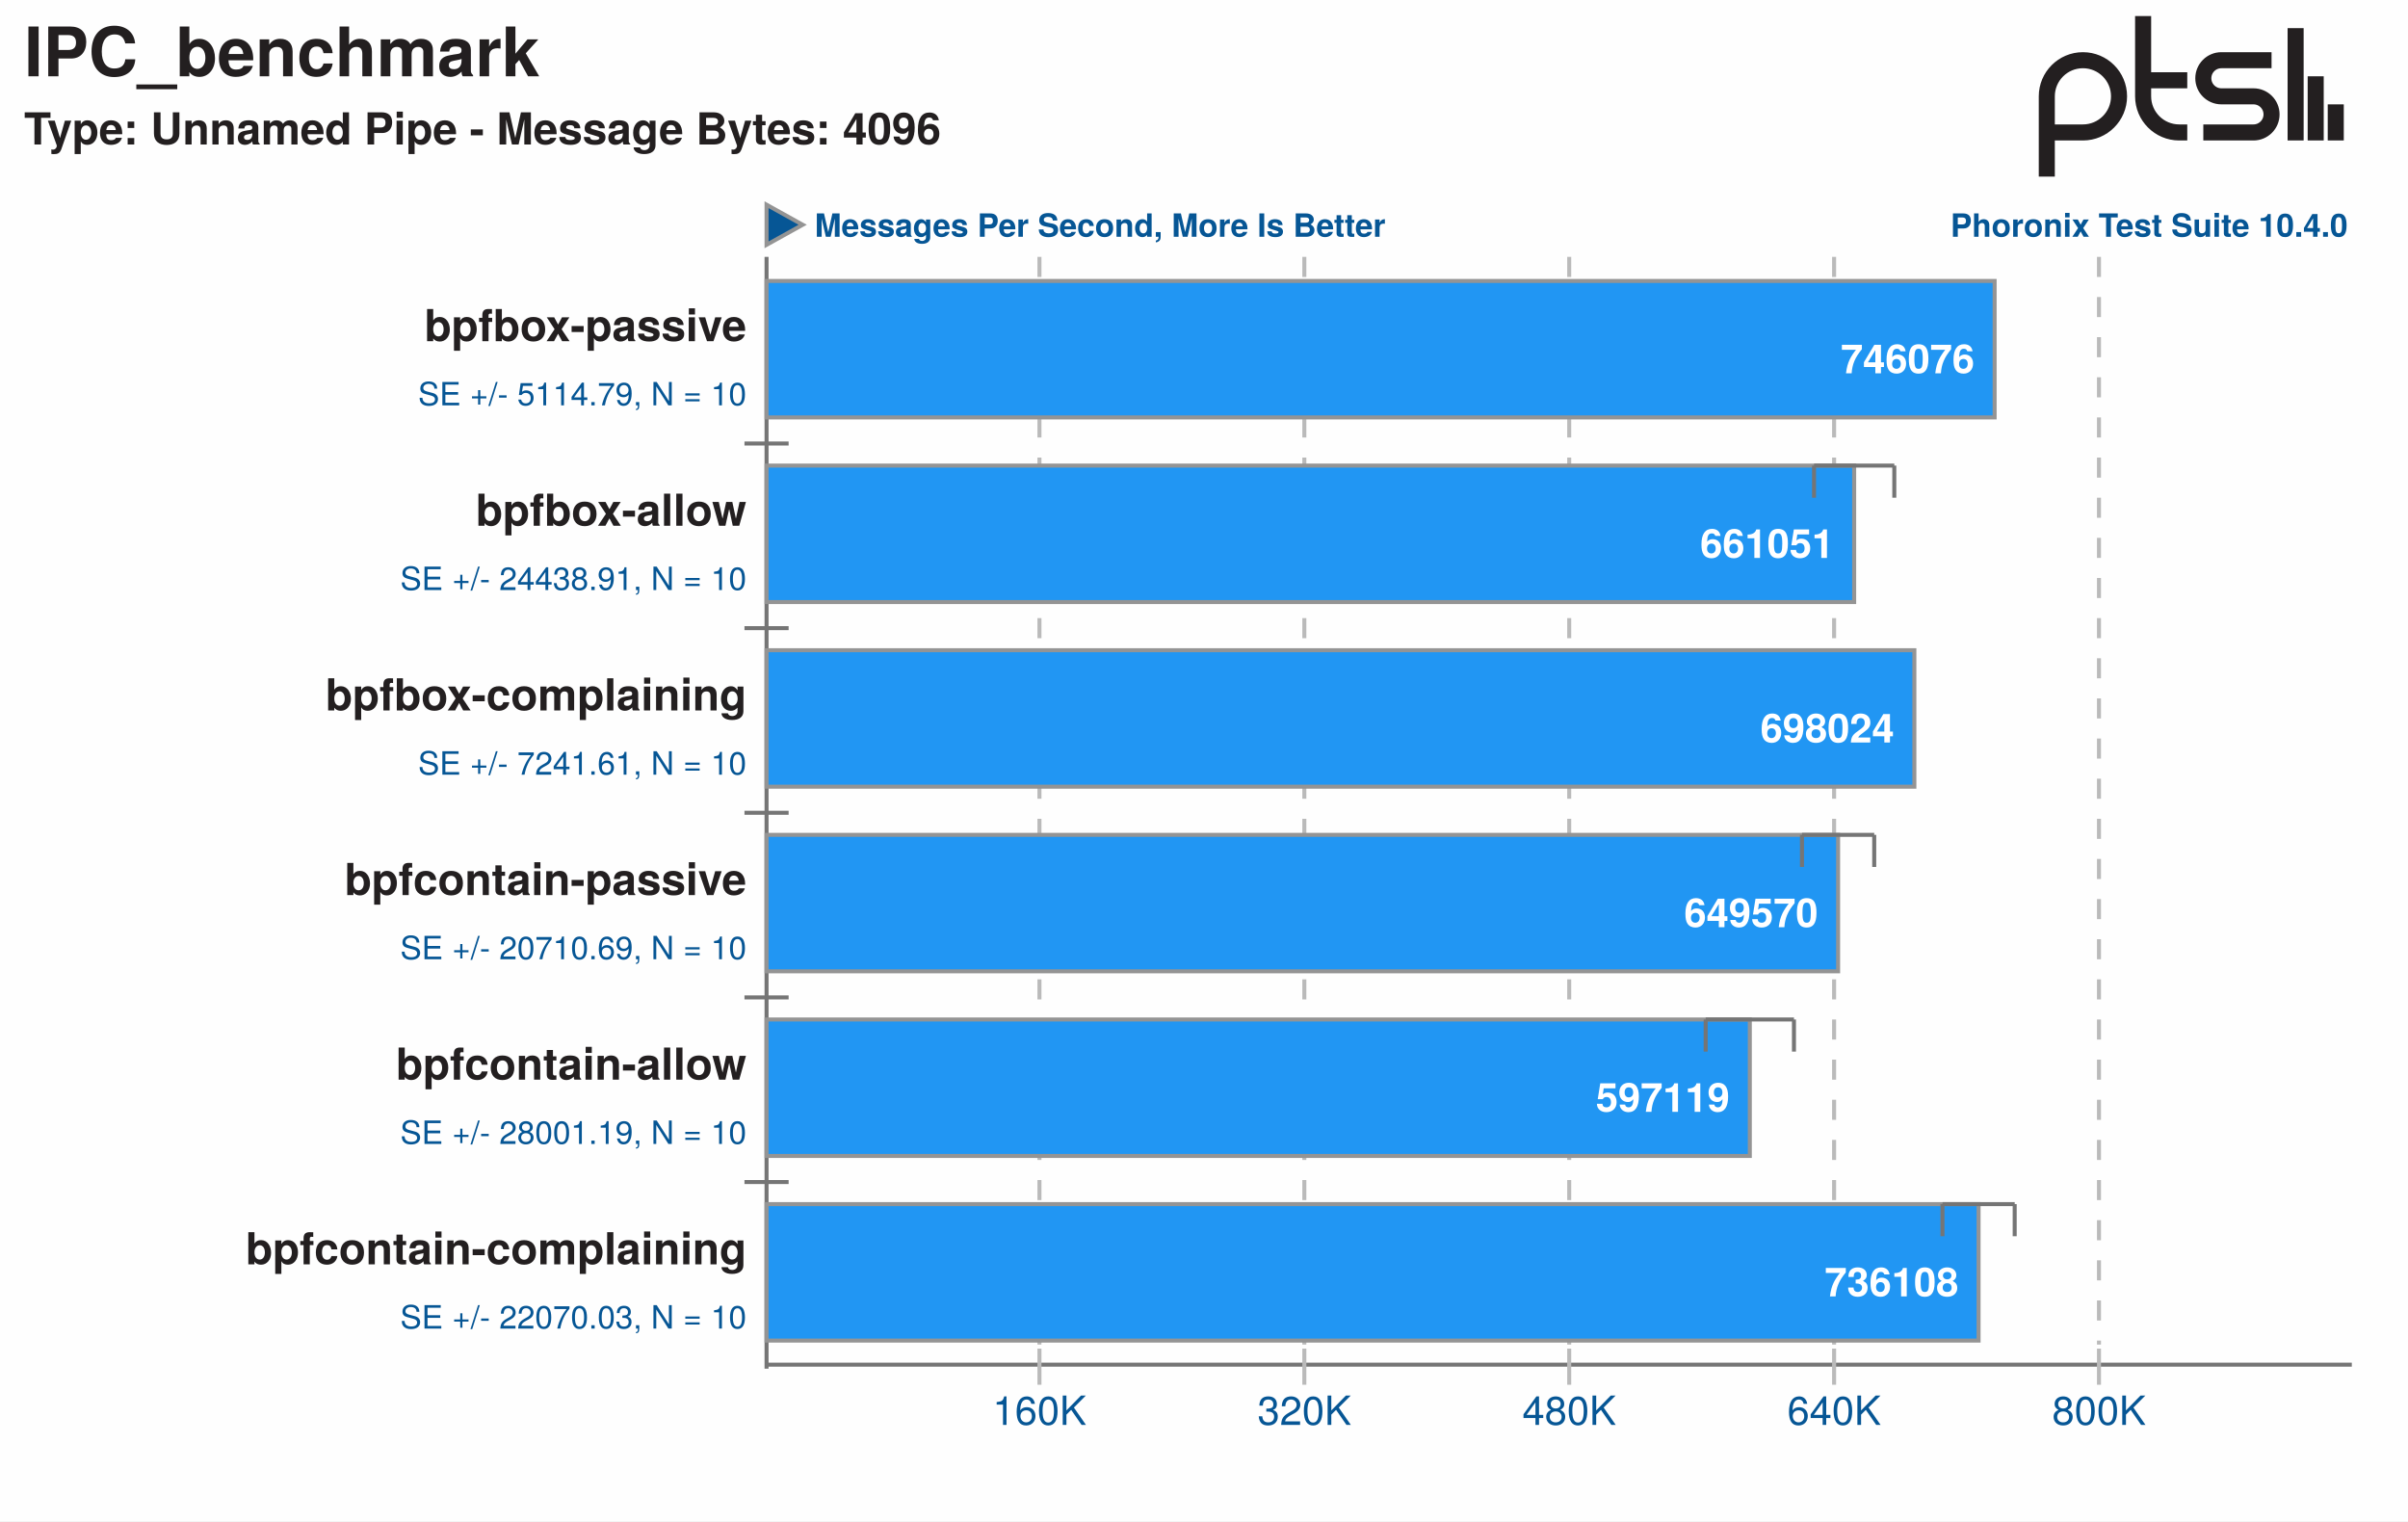
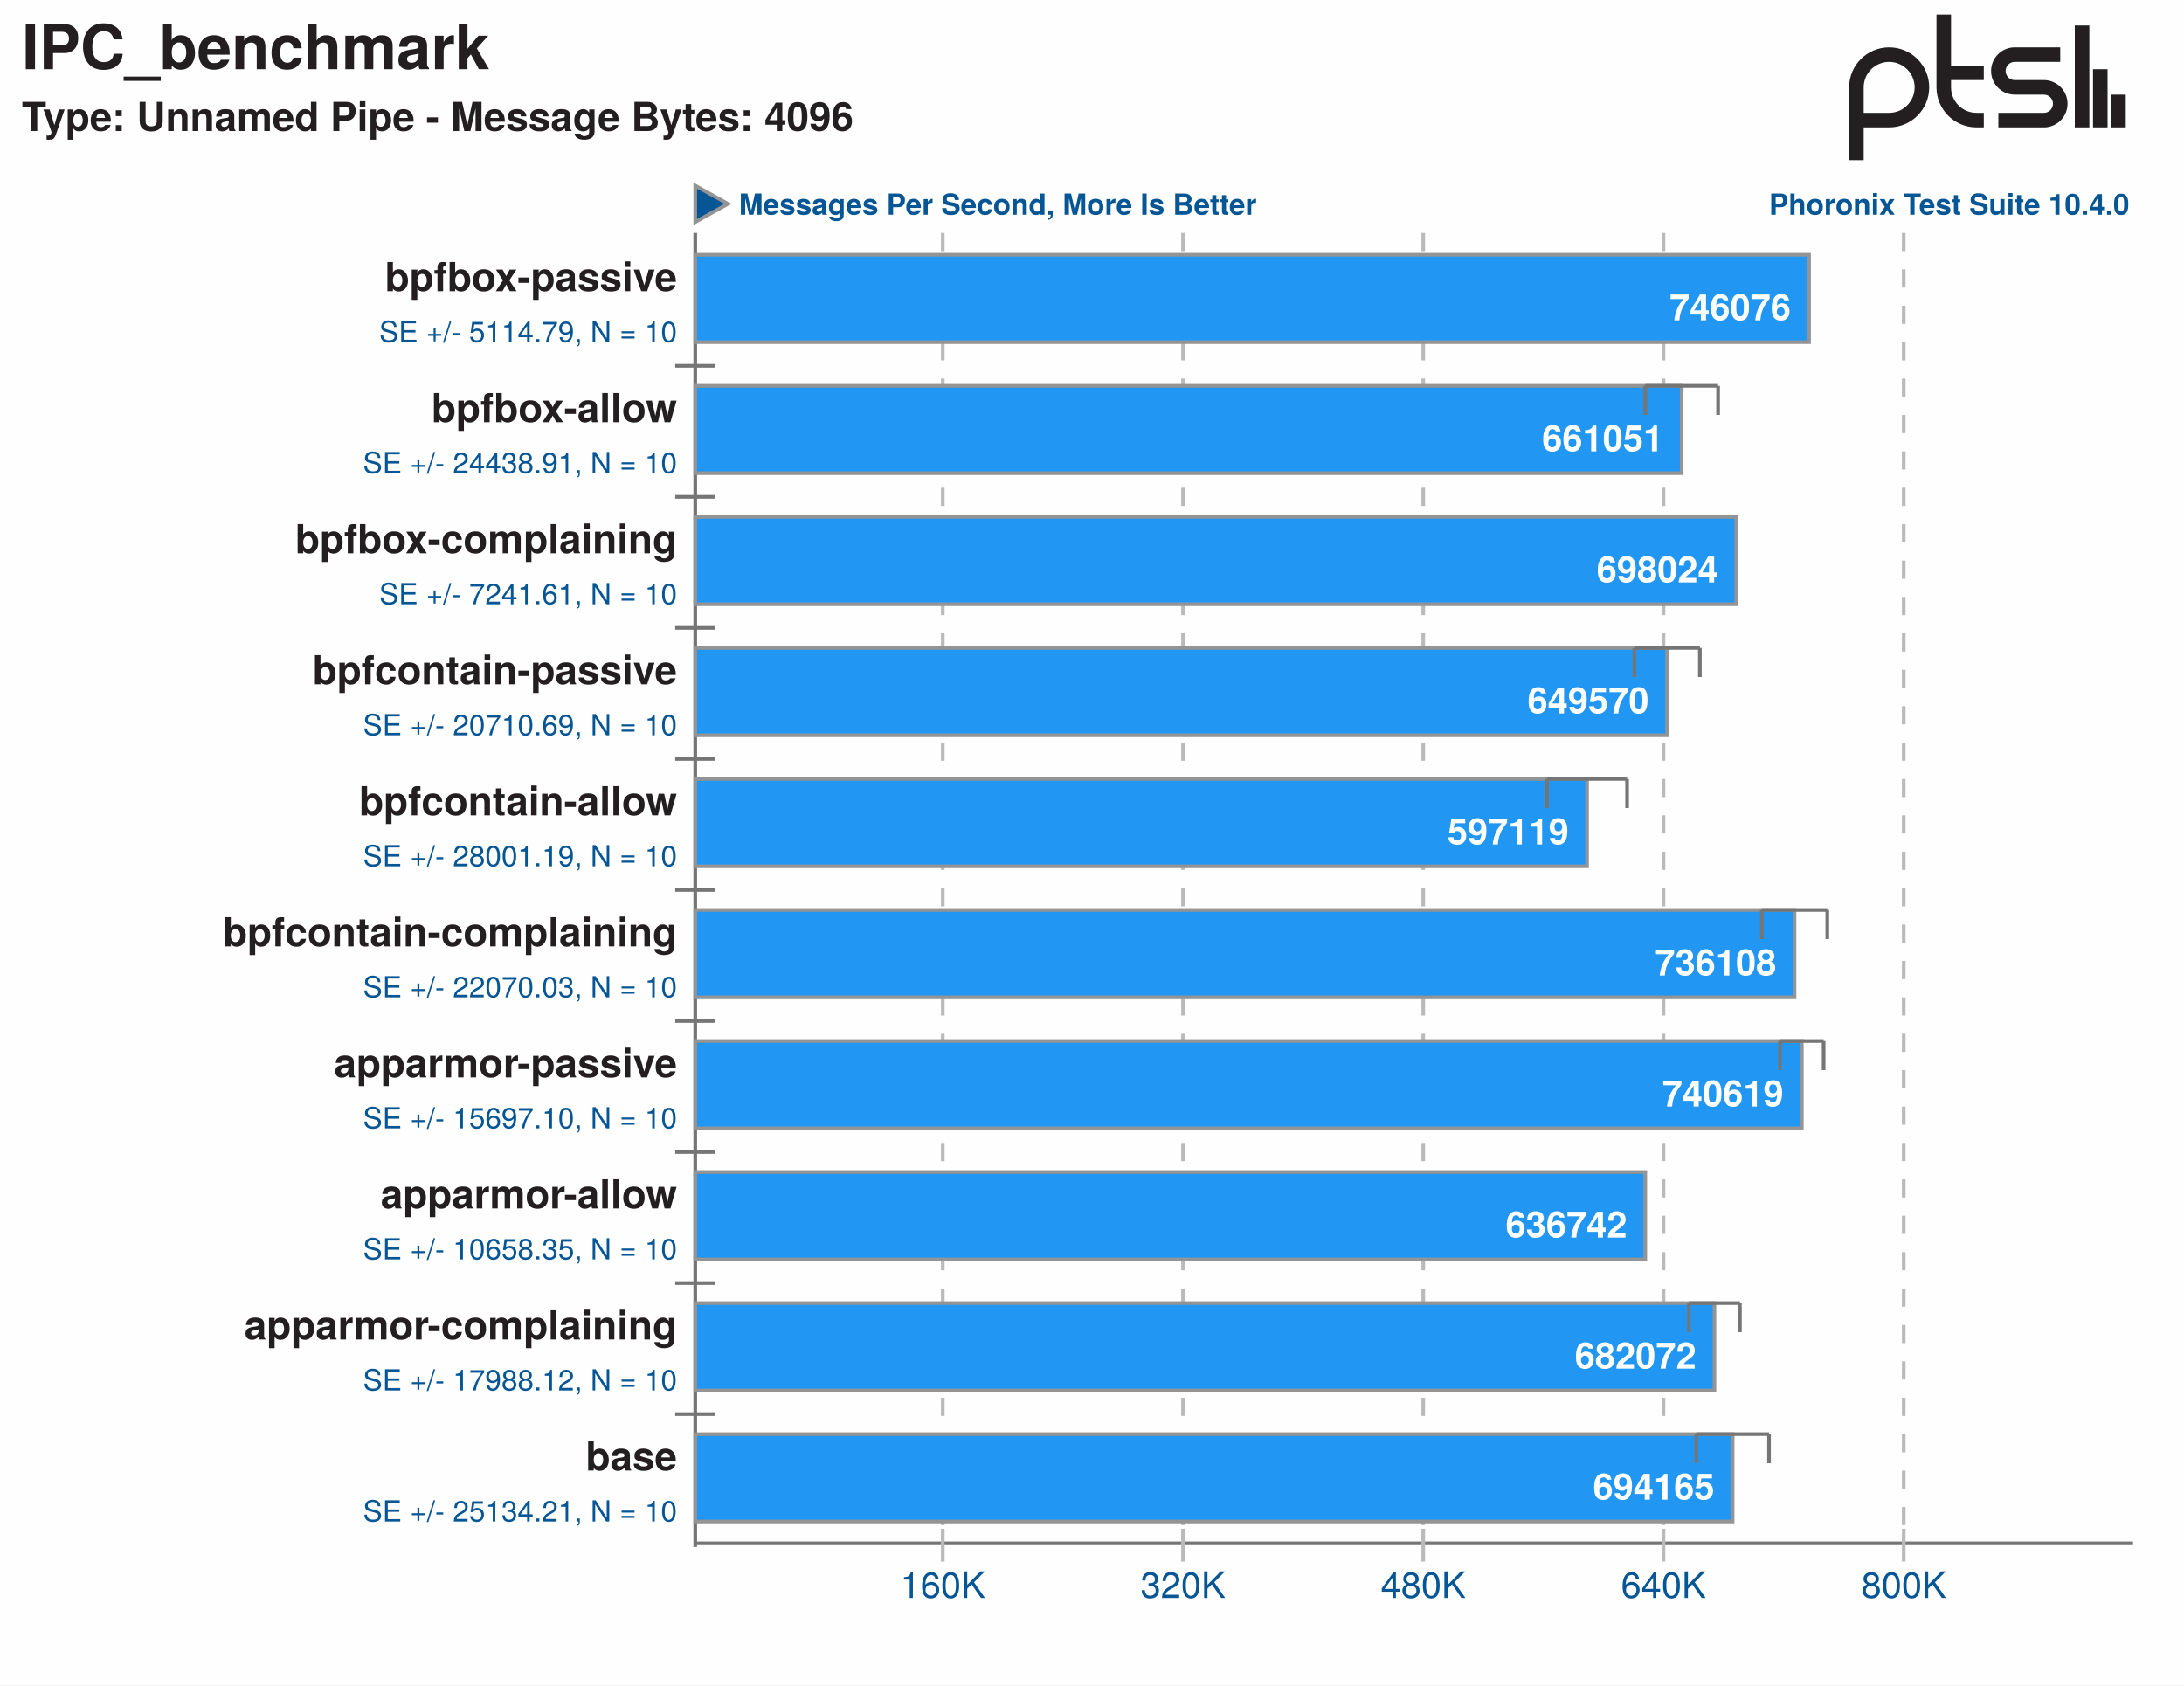
- <svg xmlns="http://www.w3.org/2000/svg" xmlns:xlink="http://www.w3.org/1999/xlink" version="1.1" font-family="sans-serif, droid-sans, helvetica, verdana, tahoma" viewbox="0 0 600 379" width="600" height="379" preserveAspectRatio="xMinYMin meet">
-   <rect x="0" y="0" width="600" height="379" fill="#FEFEFE" />
+ <svg xmlns="http://www.w3.org/2000/svg" xmlns:xlink="http://www.w3.org/1999/xlink" version="1.1" font-family="sans-serif, droid-sans, helvetica, verdana, tahoma" viewbox="0 0 600 463" width="600" height="463" preserveAspectRatio="xMinYMin meet">
+   <rect x="0" y="0" width="600" height="463" fill="#FEFEFE" />
  <g stroke="#757575" stroke-width="1">
-     <line x1="191" y1="64" x2="191" y2="341" />
-     <line x1="191" y1="340" x2="586" y2="340" />
+     <line x1="191" y1="64" x2="191" y2="425" />
+     <line x1="191" y1="424" x2="586" y2="424" />
  </g>
  <text x="585" y="59" font-size="8" fill="#065695" text-anchor="end" font-weight="bold">Phoronix Test Suite 10.4.0</text>
  <polygon points="200,56 191,61 191,51" fill="#065695" stroke="#949494" stroke-width="1" />
  <text x="203" y="59" font-size="8" font-weight="bold" fill="#065695" text-anchor="start">Messages Per Second, More Is Better</text>
  <a xlink:href="https://openbenchmarking.org/test/pts/ipc-benchmark" target="_blank">
    <text x="6" y="19" font-size="17" fill="#231f20" text-anchor="start" font-weight="bold">IPC_benchmark</text>
  </a>
  <text x="6" y="36" font-size="11" font-weight="bold" fill="#231f20" text-anchor="start">Type: Unnamed Pipe - Message Bytes: 4096</text>
  <path d="m74 22v9m-5-16v16m-5-28v28m-23-2h12.5c2.485 0 4.5-2.015 4.5-4.5s-2.015-4.5-4.5-4.5h-8c-2.485 0-4.5-2.015-4.5-4.5s2.015-4.5 4.5-4.5h12.5m-21 5h-11m11 13h-2c-4.971 0-9-4.029-9-9v-20m-24 40v-20c0-4.971 4.029-9 9-9 4.971 0 9 4.029 9 9s-4.029 9-9 9h-9" stroke="#231f20" stroke-width="4" fill="none" transform="translate(508,4)" />
-   <line x1="191" y1="110" x2="191" y2="329" stroke="#757575" stroke-width="11" stroke-dasharray="1,45" />
+   <line x1="191" y1="100" x2="191" y2="393" stroke="#757575" stroke-width="11" stroke-dasharray="1,35" />
  <g font-size="11" fill="#231f20" font-weight="bold">
-     <text x="186" y="85" text-anchor="end">bpfbox-passive</text>
-     <text x="186" y="131" text-anchor="end">bpfbox-allow</text>
-     <text x="186" y="177" text-anchor="end">bpfbox-complaining</text>
-     <text x="186" y="223" text-anchor="end">bpfcontain-passive</text>
-     <text x="186" y="269" text-anchor="end">bpfcontain-allow</text>
-     <text x="186" y="315" text-anchor="end">bpfcontain-complaining</text>
+     <text x="186" y="80" text-anchor="end">bpfbox-passive</text>
+     <text x="186" y="116" text-anchor="end">bpfbox-allow</text>
+     <text x="186" y="152" text-anchor="end">bpfbox-complaining</text>
+     <text x="186" y="188" text-anchor="end">bpfcontain-passive</text>
+     <text x="186" y="224" text-anchor="end">bpfcontain-allow</text>
+     <text x="186" y="260" text-anchor="end">bpfcontain-complaining</text>
+     <text x="186" y="296" text-anchor="end">apparmor-passive</text>
+     <text x="186" y="332" text-anchor="end">apparmor-allow</text>
+     <text x="186" y="368" text-anchor="end">apparmor-complaining</text>
+     <text x="186" y="404" text-anchor="end">base</text>
  </g>
  <g font-size="10" fill="#065695" text-anchor="middle">
-     <text x="259" y="355">160K</text>
-     <text x="325" y="355">320K</text>
-     <text x="391" y="355">480K</text>
-     <text x="457" y="355">640K</text>
-     <text x="523" y="355">800K</text>
+     <text x="259" y="439">160K</text>
+     <text x="325" y="439">320K</text>
+     <text x="391" y="439">480K</text>
+     <text x="457" y="439">640K</text>
+     <text x="523" y="439">800K</text>
  </g>
  <g stroke="#BABABA" stroke-width="1">
-     <line x1="259" y1="64" x2="259" y2="335" stroke-dasharray="5,5" />
-     <line x1="259" y1="336" x2="259" y2="345" />
-     <line x1="325" y1="64" x2="325" y2="335" stroke-dasharray="5,5" />
-     <line x1="325" y1="336" x2="325" y2="345" />
-     <line x1="391" y1="64" x2="391" y2="335" stroke-dasharray="5,5" />
-     <line x1="391" y1="336" x2="391" y2="345" />
-     <line x1="457" y1="64" x2="457" y2="335" stroke-dasharray="5,5" />
-     <line x1="457" y1="336" x2="457" y2="345" />
-     <line x1="523" y1="64" x2="523" y2="335" stroke-dasharray="5,5" />
-     <line x1="523" y1="336" x2="523" y2="345" />
+     <line x1="259" y1="64" x2="259" y2="419" stroke-dasharray="5,5" />
+     <line x1="259" y1="420" x2="259" y2="429" />
+     <line x1="325" y1="64" x2="325" y2="419" stroke-dasharray="5,5" />
+     <line x1="325" y1="420" x2="325" y2="429" />
+     <line x1="391" y1="64" x2="391" y2="419" stroke-dasharray="5,5" />
+     <line x1="391" y1="420" x2="391" y2="429" />
+     <line x1="457" y1="64" x2="457" y2="419" stroke-dasharray="5,5" />
+     <line x1="457" y1="420" x2="457" y2="429" />
+     <line x1="523" y1="64" x2="523" y2="419" stroke-dasharray="5,5" />
+     <line x1="523" y1="420" x2="523" y2="429" />
  </g>
  <g stroke="#949494" stroke-width="1">
-     <rect x="191" y="70" height="34" width="306" fill="#2196f3" />
-     <rect x="191" y="116" height="34" width="271" fill="#2196f3" />
-     <rect x="191" y="162" height="34" width="286" fill="#2196f3" />
-     <rect x="191" y="208" height="34" width="267" fill="#2196f3" />
-     <rect x="191" y="254" height="34" width="245" fill="#2196f3" />
-     <rect x="191" y="300" height="34" width="302" fill="#2196f3" />
+     <rect x="191" y="70" height="24" width="306" fill="#2196f3" />
+     <rect x="191" y="106" height="24" width="271" fill="#2196f3" />
+     <rect x="191" y="142" height="24" width="286" fill="#2196f3" />
+     <rect x="191" y="178" height="24" width="267" fill="#2196f3" />
+     <rect x="191" y="214" height="24" width="245" fill="#2196f3" />
+     <rect x="191" y="250" height="24" width="302" fill="#2196f3" />
+     <rect x="191" y="286" height="24" width="304" fill="#2196f3" />
+     <rect x="191" y="322" height="24" width="261" fill="#2196f3" />
+     <rect x="191" y="358" height="24" width="280" fill="#2196f3" />
+     <rect x="191" y="394" height="24" width="285" fill="#2196f3" />
  </g>
  <g font-size="8" fill="#065695" text-anchor="end">
-     <text y="101" x="186">SE +/- 5114.79, N = 10</text>
-     <text y="147" x="186">SE +/- 24438.91, N = 10</text>
-     <text y="193" x="186">SE +/- 7241.61, N = 10</text>
-     <text y="239" x="186">SE +/- 20710.69, N = 10</text>
-     <text y="285" x="186">SE +/- 28001.19, N = 10</text>
-     <text y="331" x="186">SE +/- 22070.03, N = 10</text>
+     <text y="94" x="186">SE +/- 5114.79, N = 10</text>
+     <text y="130" x="186">SE +/- 24438.91, N = 10</text>
+     <text y="166" x="186">SE +/- 7241.61, N = 10</text>
+     <text y="202" x="186">SE +/- 20710.69, N = 10</text>
+     <text y="238" x="186">SE +/- 28001.19, N = 10</text>
+     <text y="274" x="186">SE +/- 22070.03, N = 10</text>
+     <text y="310" x="186">SE +/- 15697.10, N = 10</text>
+     <text y="346" x="186">SE +/- 10658.35, N = 10</text>
+     <text y="382" x="186">SE +/- 17988.12, N = 10</text>
+     <text y="418" x="186">SE +/- 25134.21, N = 10</text>
  </g>
  <g font-size="10" fill="#FFFFFF" font-weight="bold" text-anchor="end">
-     <text x="492" y="93">746076</text>
-     <text x="457" y="139">661051</text>
-     <text x="472" y="185">698024</text>
-     <text x="453" y="231">649570</text>
-     <text x="431" y="277">597119</text>
-     <text x="488" y="323">736108</text>
+     <text x="492" y="88">746076</text>
+     <text x="457" y="124">661051</text>
+     <text x="472" y="160">698024</text>
+     <text x="453" y="196">649570</text>
+     <text x="431" y="232">597119</text>
+     <text x="488" y="268">736108</text>
+     <text x="490" y="304">740619</text>
+     <text x="447" y="340">636742</text>
+     <text x="466" y="376">682072</text>
+     <text x="471" y="412">694165</text>
  </g>
  <g stroke="#757575" stroke-width="1">
-     <line x1="452" y1="116" x2="452" y2="124" />
-     <line x1="472" y1="116" x2="472" y2="124" />
-     <line x1="452" y1="116" x2="472" y2="116" />
+     <line x1="452" y1="106" x2="452" y2="114" />
+     <line x1="472" y1="106" x2="472" y2="114" />
+     <line x1="452" y1="106" x2="472" y2="106" />
  </g>
  <g stroke="#757575" stroke-width="1">
-     <line x1="449" y1="208" x2="449" y2="216" />
-     <line x1="467" y1="208" x2="467" y2="216" />
-     <line x1="449" y1="208" x2="467" y2="208" />
+     <line x1="449" y1="178" x2="449" y2="186" />
+     <line x1="467" y1="178" x2="467" y2="186" />
+     <line x1="449" y1="178" x2="467" y2="178" />
  </g>
  <g stroke="#757575" stroke-width="1">
-     <line x1="425" y1="254" x2="425" y2="262" />
-     <line x1="447" y1="254" x2="447" y2="262" />
-     <line x1="425" y1="254" x2="447" y2="254" />
+     <line x1="425" y1="214" x2="425" y2="222" />
+     <line x1="447" y1="214" x2="447" y2="222" />
+     <line x1="425" y1="214" x2="447" y2="214" />
  </g>
  <g stroke="#757575" stroke-width="1">
-     <line x1="484" y1="300" x2="484" y2="308" />
-     <line x1="502" y1="300" x2="502" y2="308" />
-     <line x1="484" y1="300" x2="502" y2="300" />
+     <line x1="484" y1="250" x2="484" y2="258" />
+     <line x1="502" y1="250" x2="502" y2="258" />
+     <line x1="484" y1="250" x2="502" y2="250" />
+   </g>
+   <g stroke="#757575" stroke-width="1">
+     <line x1="489" y1="286" x2="489" y2="294" />
+     <line x1="501" y1="286" x2="501" y2="294" />
+     <line x1="489" y1="286" x2="501" y2="286" />
+   </g>
+   <g stroke="#757575" stroke-width="1">
+     <line x1="464" y1="358" x2="464" y2="366" />
+     <line x1="478" y1="358" x2="478" y2="366" />
+     <line x1="464" y1="358" x2="478" y2="358" />
+   </g>
+   <g stroke="#757575" stroke-width="1">
+     <line x1="466" y1="394" x2="466" y2="402" />
+     <line x1="486" y1="394" x2="486" y2="402" />
+     <line x1="466" y1="394" x2="486" y2="394" />
  </g>
</svg>
